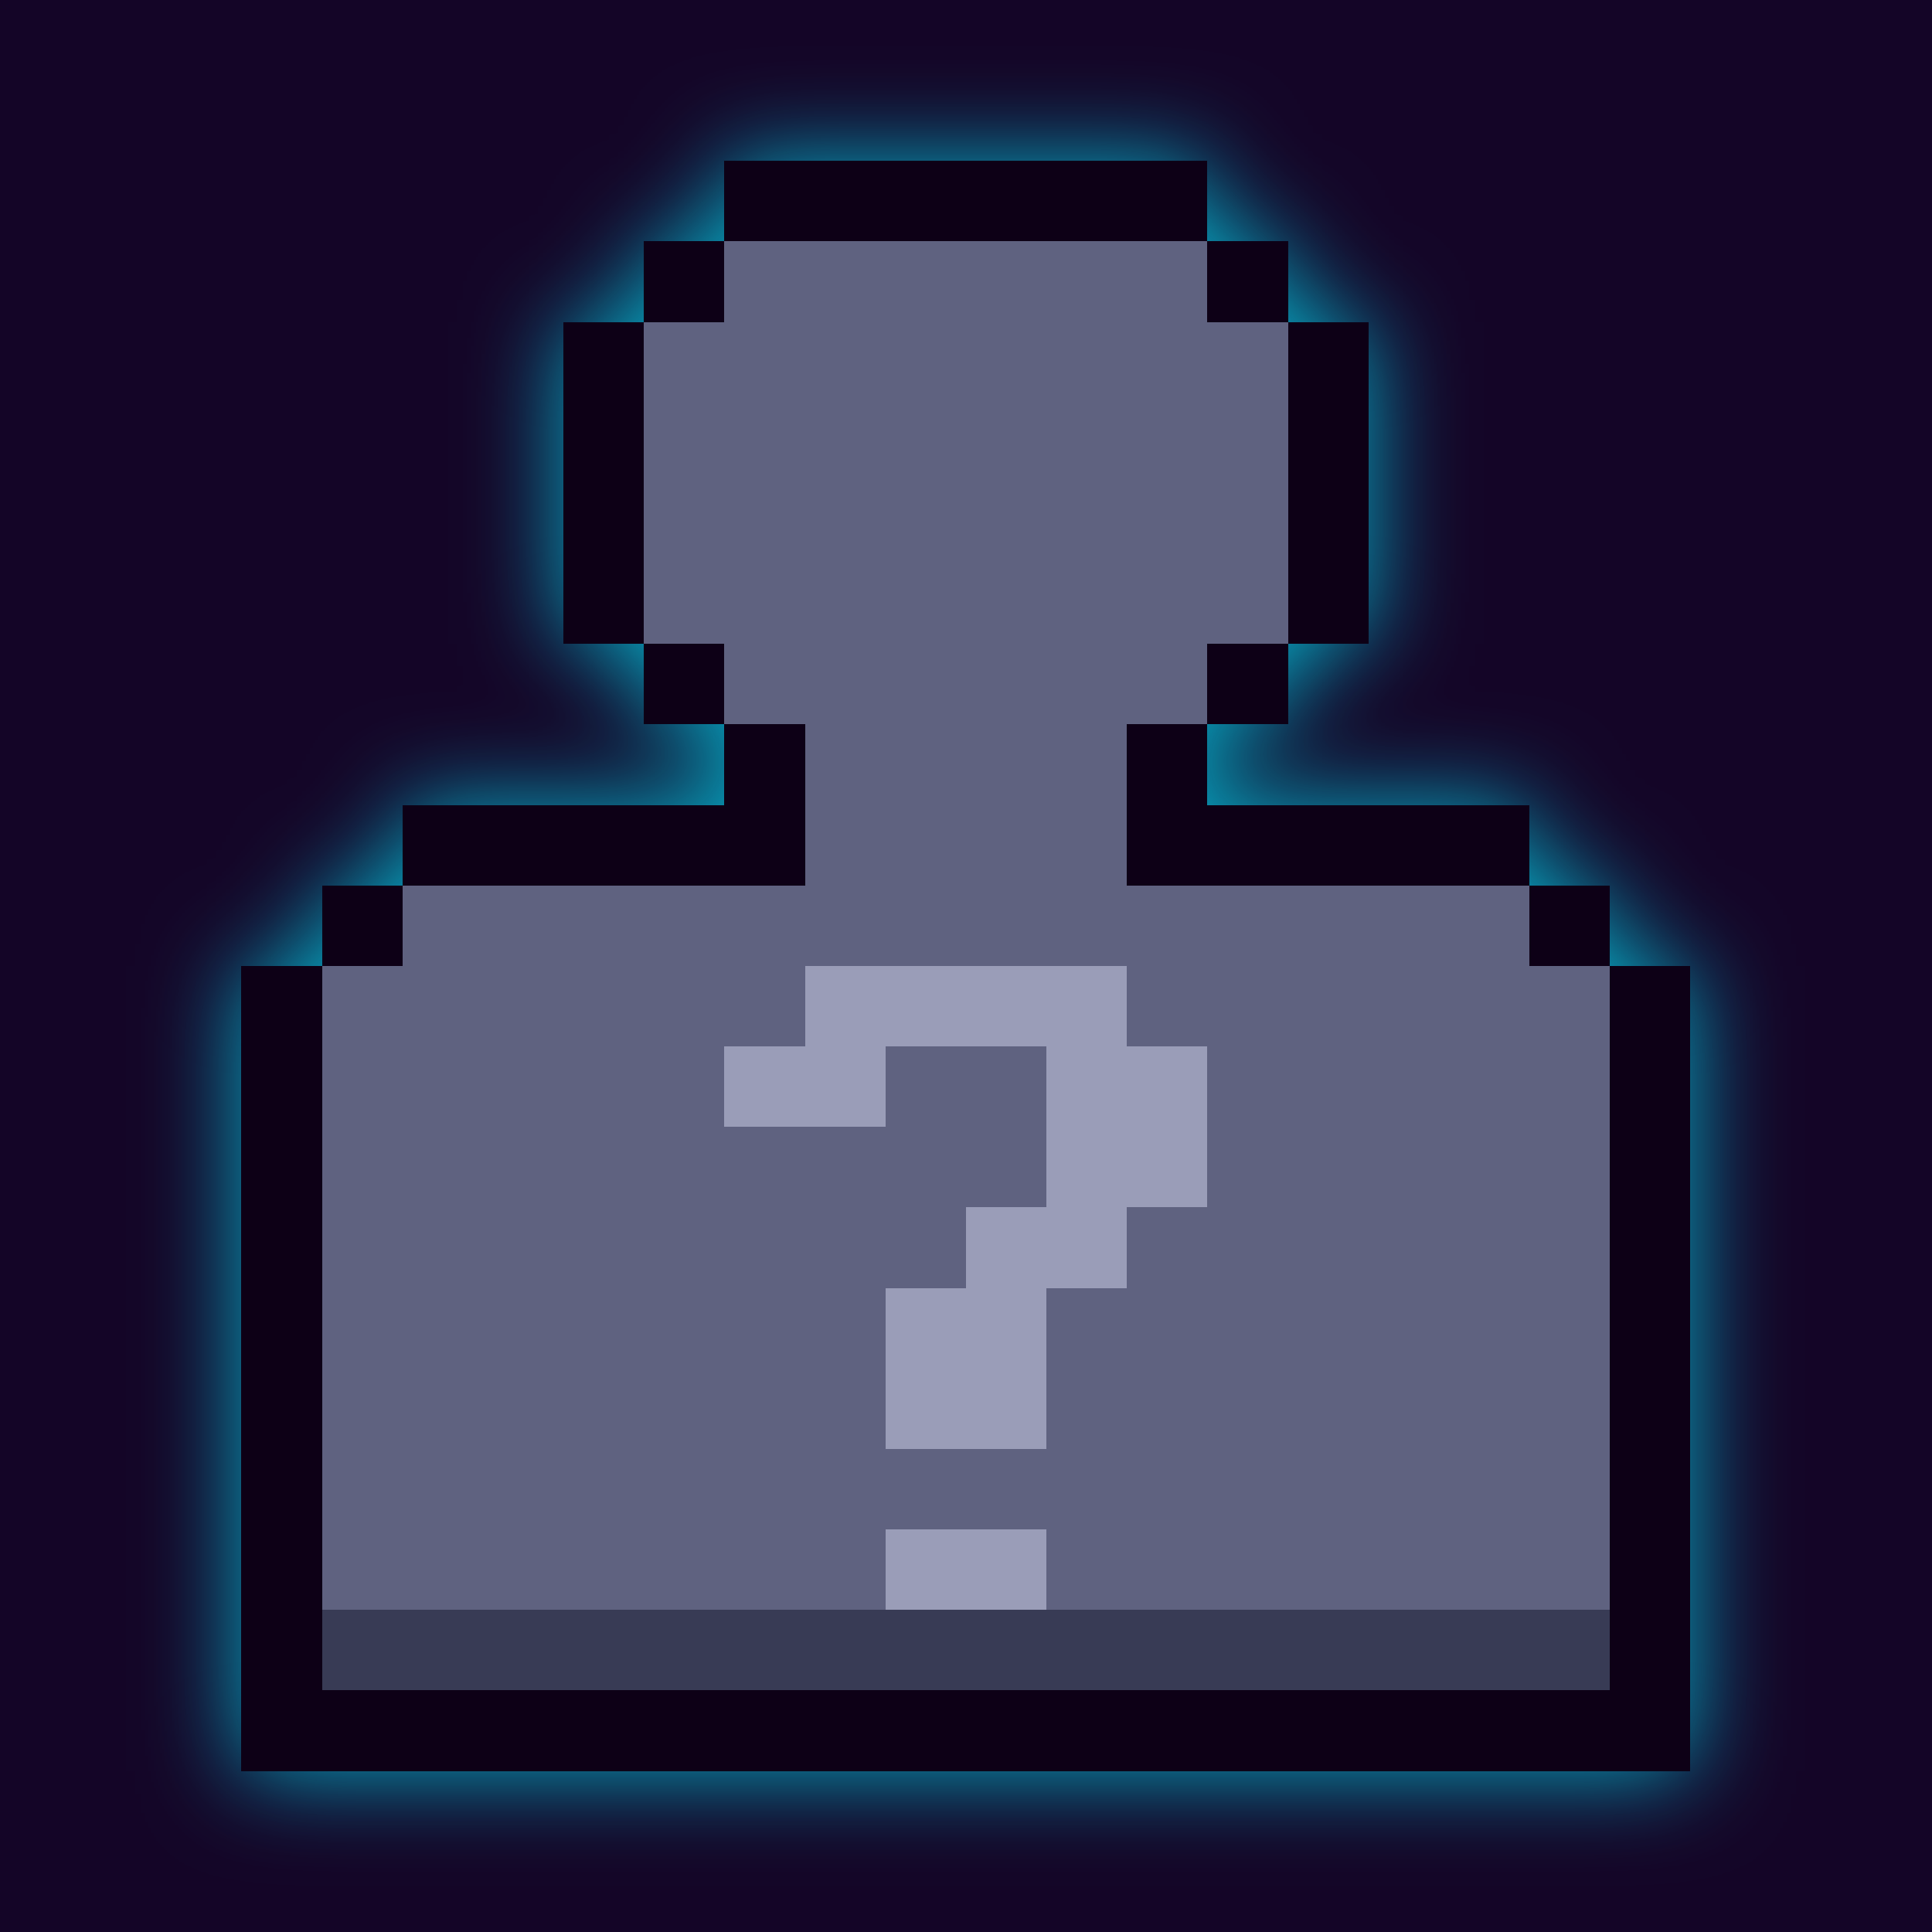
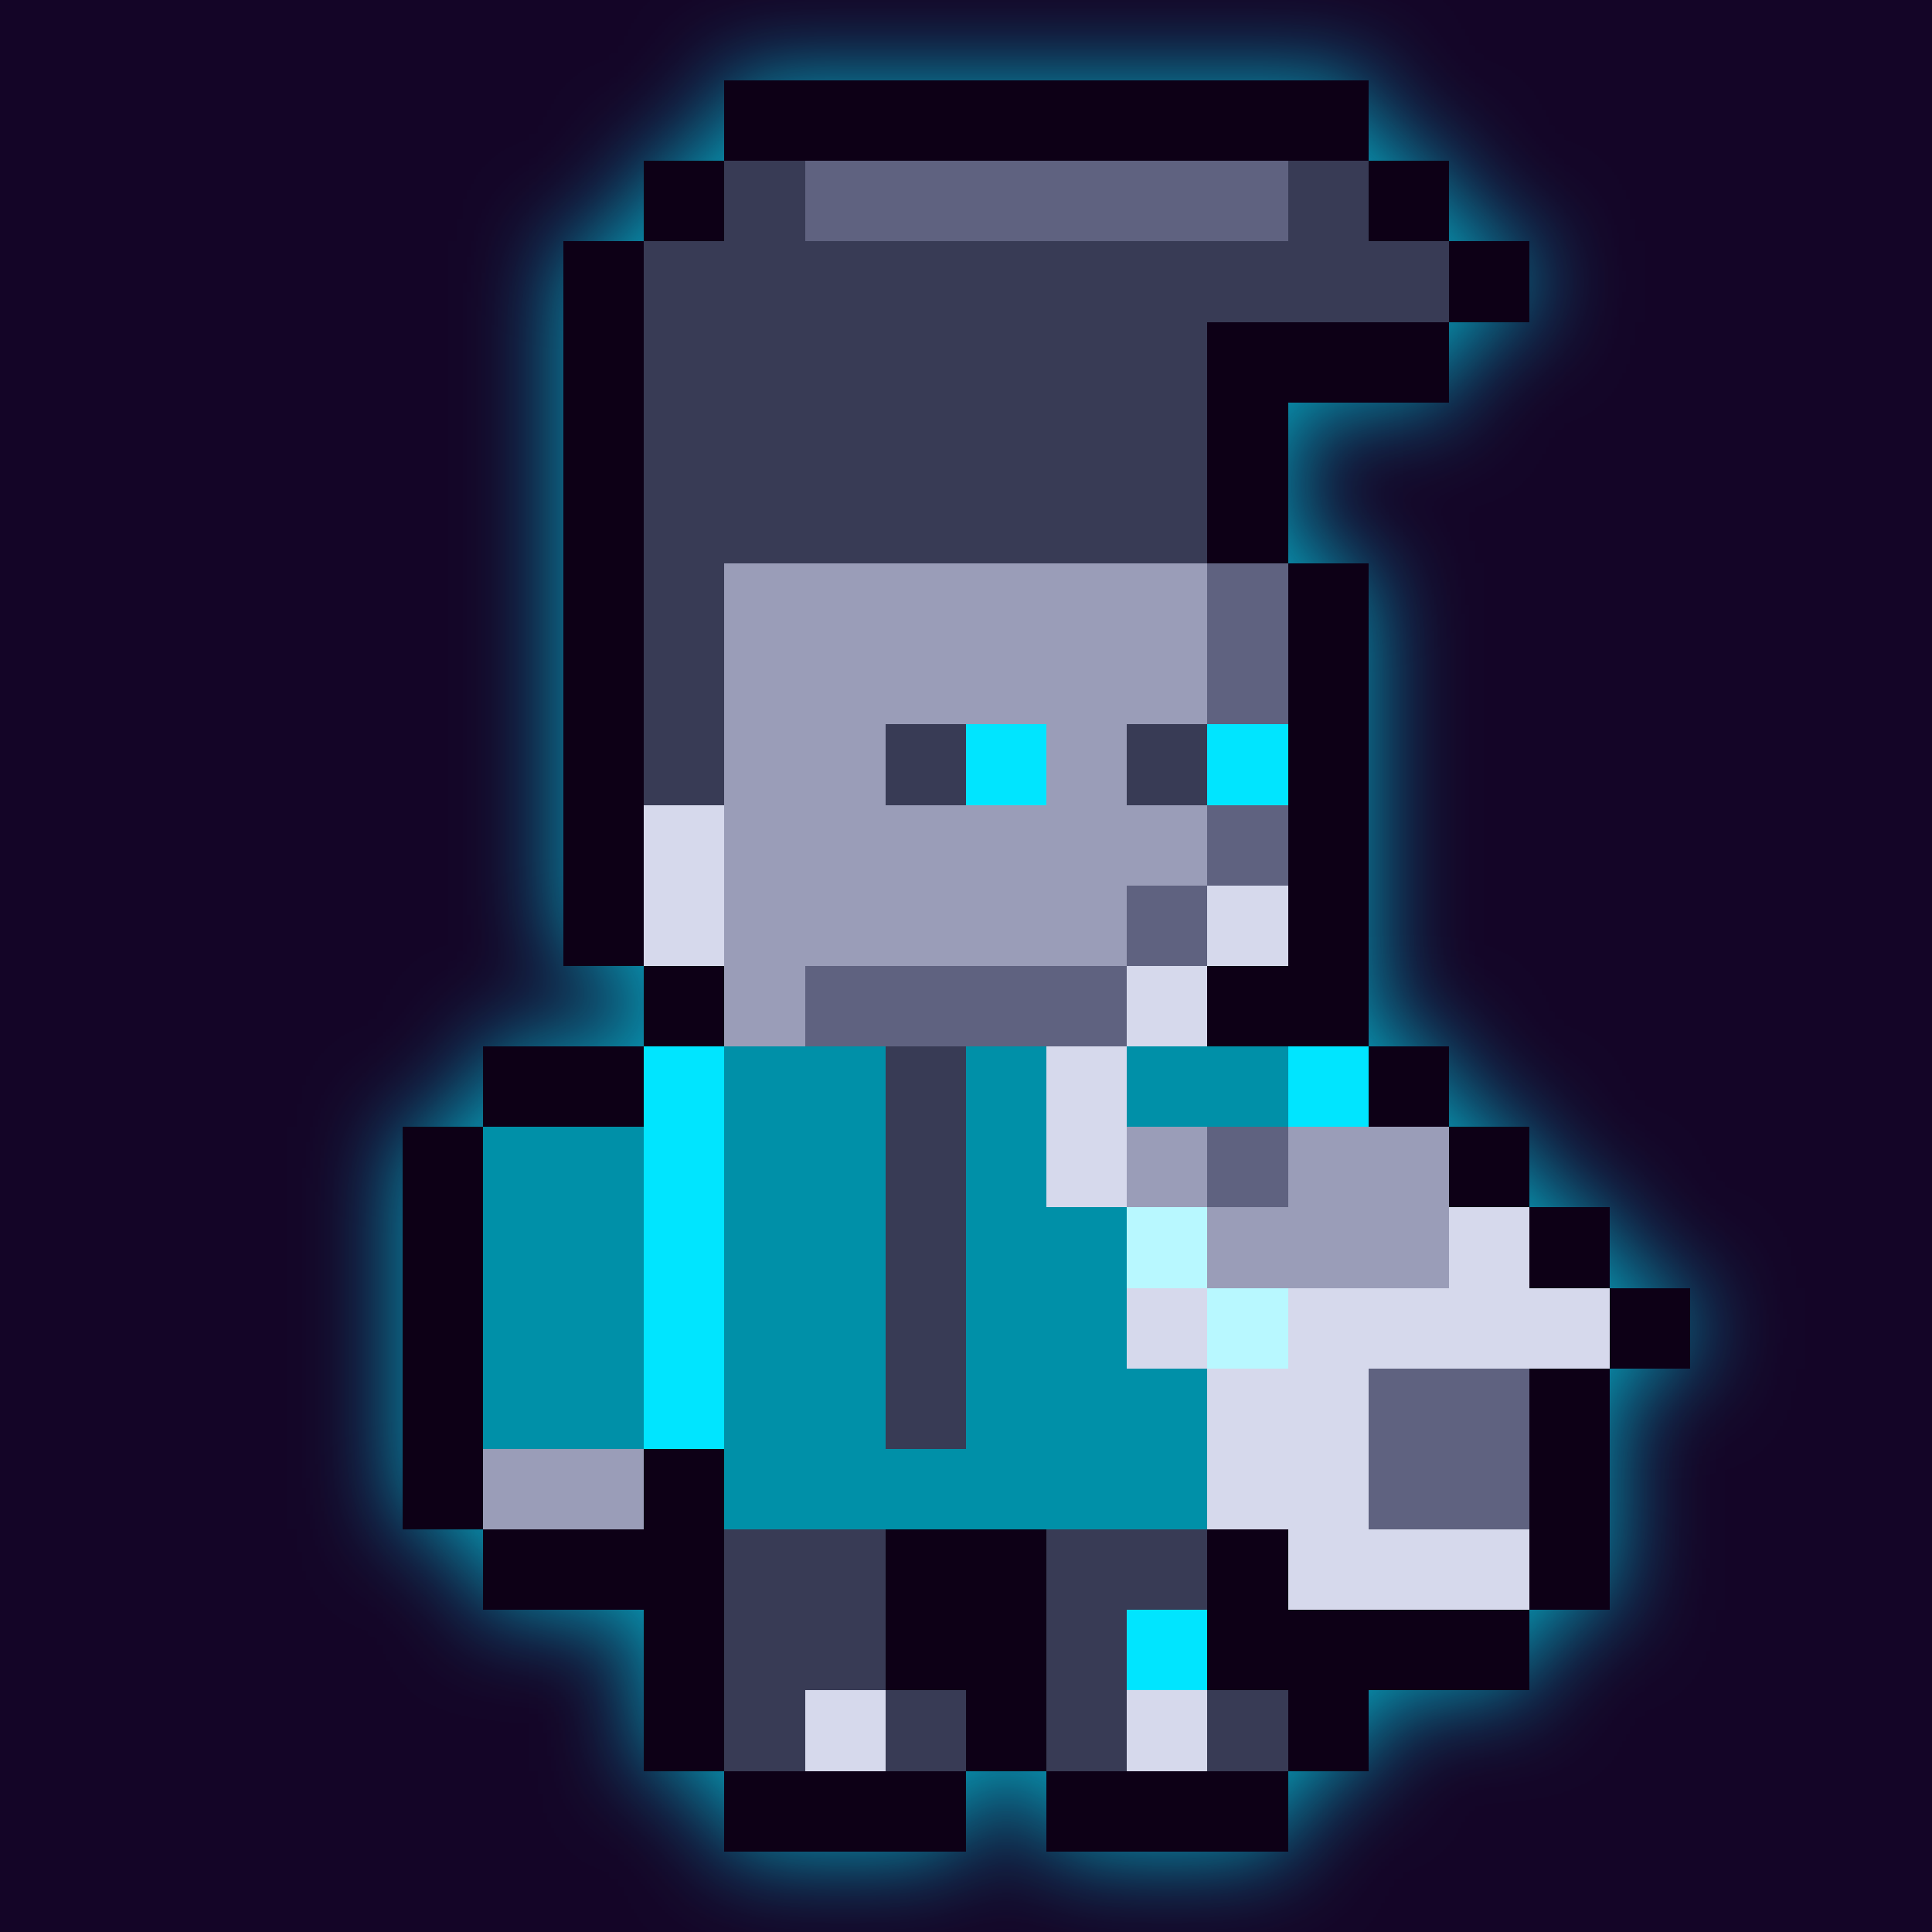
<svg xmlns="http://www.w3.org/2000/svg" width="96" height="96" viewBox="0 0 24 24" shape-rendering="crispEdges">
  <filter id="glow-clone_saxophone" x="-20%" y="-20%" width="140%" height="140%">
    <feDropShadow dx="0" dy="0" stdDeviation="0.6" flood-color="#00e5ff" flood-opacity="0.75" />
  </filter>
  <rect width="24" height="24" fill="#140527" />
  <g filter="url(#glow-clone_saxophone)">
-     <path fill="#0a0412" d="M9 2h6v1h-6zM8 3h1v1h-1zM15 3h1v1h-1zM7 4h1v1h-1zM16 4h1v1h-1zM7 5h1v1h-1zM16 5h1v1h-1zM7 6h1v1h-1zM16 6h1v1h-1zM7 7h1v1h-1zM16 7h1v1h-1zM8 8h1v1h-1zM15 8h1v1h-1zM9 9h1v1h-1zM14 9h1v1h-1zM5 10h5v1h-5zM14 10h5v1h-5zM4 11h1v1h-1zM19 11h1v1h-1zM3 12h1v1h-1zM20 12h1v1h-1zM3 13h1v1h-1zM20 13h1v1h-1zM3 14h1v1h-1zM20 14h1v1h-1zM3 15h1v1h-1zM20 15h1v1h-1zM3 16h1v1h-1zM20 16h1v1h-1zM3 17h1v1h-1zM20 17h1v1h-1zM3 18h1v1h-1zM20 18h1v1h-1zM3 19h1v1h-1zM20 19h1v1h-1zM3 20h1v1h-1zM20 20h1v1h-1zM3 21h18v1h-18z" />
-     <path fill="#5f6280" d="M9 3h6v1h-6zM8 4h8v1h-8zM8 5h8v1h-8zM8 6h8v1h-8zM8 7h8v1h-8zM9 8h6v1h-6zM10 9h4v1h-4zM10 10h4v1h-4zM5 11h14v1h-14zM4 12h6v1h-6zM14 12h6v1h-6zM4 13h5v1h-5zM11 13h2v1h-2zM15 13h5v1h-5zM4 14h9v1h-9zM15 14h5v1h-5zM4 15h8v1h-8zM14 15h6v1h-6zM4 16h7v1h-7zM13 16h7v1h-7zM4 17h7v1h-7zM13 17h7v1h-7zM4 18h16v1h-16zM4 19h7v1h-7zM13 19h7v1h-7z" />
-     <path fill="#9a9db8" d="M10 12h4v1h-4zM9 13h2v1h-2zM13 13h2v1h-2zM13 14h2v1h-2zM12 15h2v1h-2zM11 16h2v1h-2zM11 17h2v1h-2zM11 19h2v1h-2z" />
-     <path fill="#383a54" d="M4 20h16v1h-16z" />
+     <path fill="#0a0412" d="M9 1h8v1h-8zM8 2h1v1h-1zM17 2h1v1h-1zM7 3h1v1h-1zM18 3h1v1h-1zM7 4h1v1h-1zM15 4h3v1h-3zM7 5h1v1h-1zM15 5h1v1h-1zM7 6h1v1h-1zM15 6h1v1h-1zM7 7h1v1h-1zM16 7h1v1h-1zM7 8h1v1h-1zM16 8h1v1h-1zM7 9h1v1h-1zM16 9h1v1h-1zM7 10h1v1h-1zM16 10h1v1h-1zM7 11h1v1h-1zM16 11h1v1h-1zM8 12h1v1h-1zM15 12h2v1h-2zM6 13h2v1h-2zM17 13h1v1h-1zM5 14h1v1h-1zM18 14h1v1h-1zM5 15h1v1h-1zM19 15h1v1h-1zM5 16h1v1h-1zM20 16h1v1h-1zM5 17h1v1h-1zM19 17h1v1h-1zM5 18h1v1h-1zM8 18h1v1h-1zM19 18h1v1h-1zM6 19h3v1h-3zM11 19h2v1h-2zM15 19h1v1h-1zM19 19h1v1h-1zM8 20h1v1h-1zM11 20h2v1h-2zM15 20h4v1h-4zM8 21h1v1h-1zM12 21h1v1h-1zM16 21h1v1h-1zM9 22h3v1h-3zM13 22h3v1h-3z" />
+     <path fill="#383a54" d="M9 2h1v1h-1zM16 2h1v1h-1zM8 3h10v1h-10zM8 4h7v1h-7zM8 5h7v1h-7zM8 6h7v1h-7zM8 7h1v1h-1zM8 8h1v1h-1zM8 9h1v1h-1zM11 9h1v1h-1zM14 9h1v1h-1zM11 13h1v1h-1zM11 14h1v1h-1zM11 15h1v1h-1zM11 16h1v1h-1zM11 17h1v1h-1zM9 19h2v1h-2zM13 19h2v1h-2zM9 20h2v1h-2zM13 20h1v1h-1zM9 21h1v1h-1zM11 21h1v1h-1zM13 21h1v1h-1zM15 21h1v1h-1z" />
+     <path fill="#5f6280" d="M10 2h6v1h-6zM15 7h1v1h-1zM15 8h1v1h-1zM15 10h1v1h-1zM14 11h1v1h-1zM10 12h4v1h-4zM15 14h1v1h-1zM17 17h2v1h-2zM17 18h2v1h-2z" />
+     <path fill="#9a9db8" d="M9 7h6v1h-6zM9 8h6v1h-6zM9 9h2v1h-2zM13 9h1v1h-1zM9 10h6v1h-6zM9 11h5v1h-5zM9 12h1v1h-1zM14 14h1v1h-1zM16 14h2v1h-2zM15 15h3v1h-3zM6 18h2v1h-2z" />
+     <path fill="#00e5ff" d="M12 9h1v1h-1zM15 9h1v1h-1zM8 13h1v1h-1zM16 13h1v1h-1zM8 14h1v1h-1zM8 15h1v1h-1zM8 16h1v1h-1zM8 17h1v1h-1zM14 20h1v1h-1z" />
+     <path fill="#d6d9ec" d="M8 10h1v1h-1zM8 11h1v1h-1zM15 11h1v1h-1zM14 12h1v1h-1zM13 13h1v1h-1zM13 14h1v1h-1zM18 15h1v1h-1zM14 16h1v1h-1zM16 16h4v1h-4zM15 17h2v1h-2zM15 18h2v1h-2zM16 19h3v1h-3zM10 21h1v1h-1zM14 21h1v1h-1z" />
+     <path fill="#0090a8" d="M9 13h2v1h-2zM12 13h1v1h-1zM14 13h2v1h-2zM6 14h2v1h-2zM9 14h2v1h-2zM12 14h1v1h-1zM6 15h2v1h-2zM9 15h2v1h-2zM12 15h2v1h-2zM6 16h2v1h-2zM9 16h2v1h-2zM12 16h2v1h-2zM6 17h2v1h-2zM9 17h2v1h-2zM12 17h3v1h-3zM9 18h6v1h-6z" />
+     <path fill="#b8f8ff" d="M14 15h1v1h-1zM15 16h1v1h-1z" />
  </g>
</svg>
